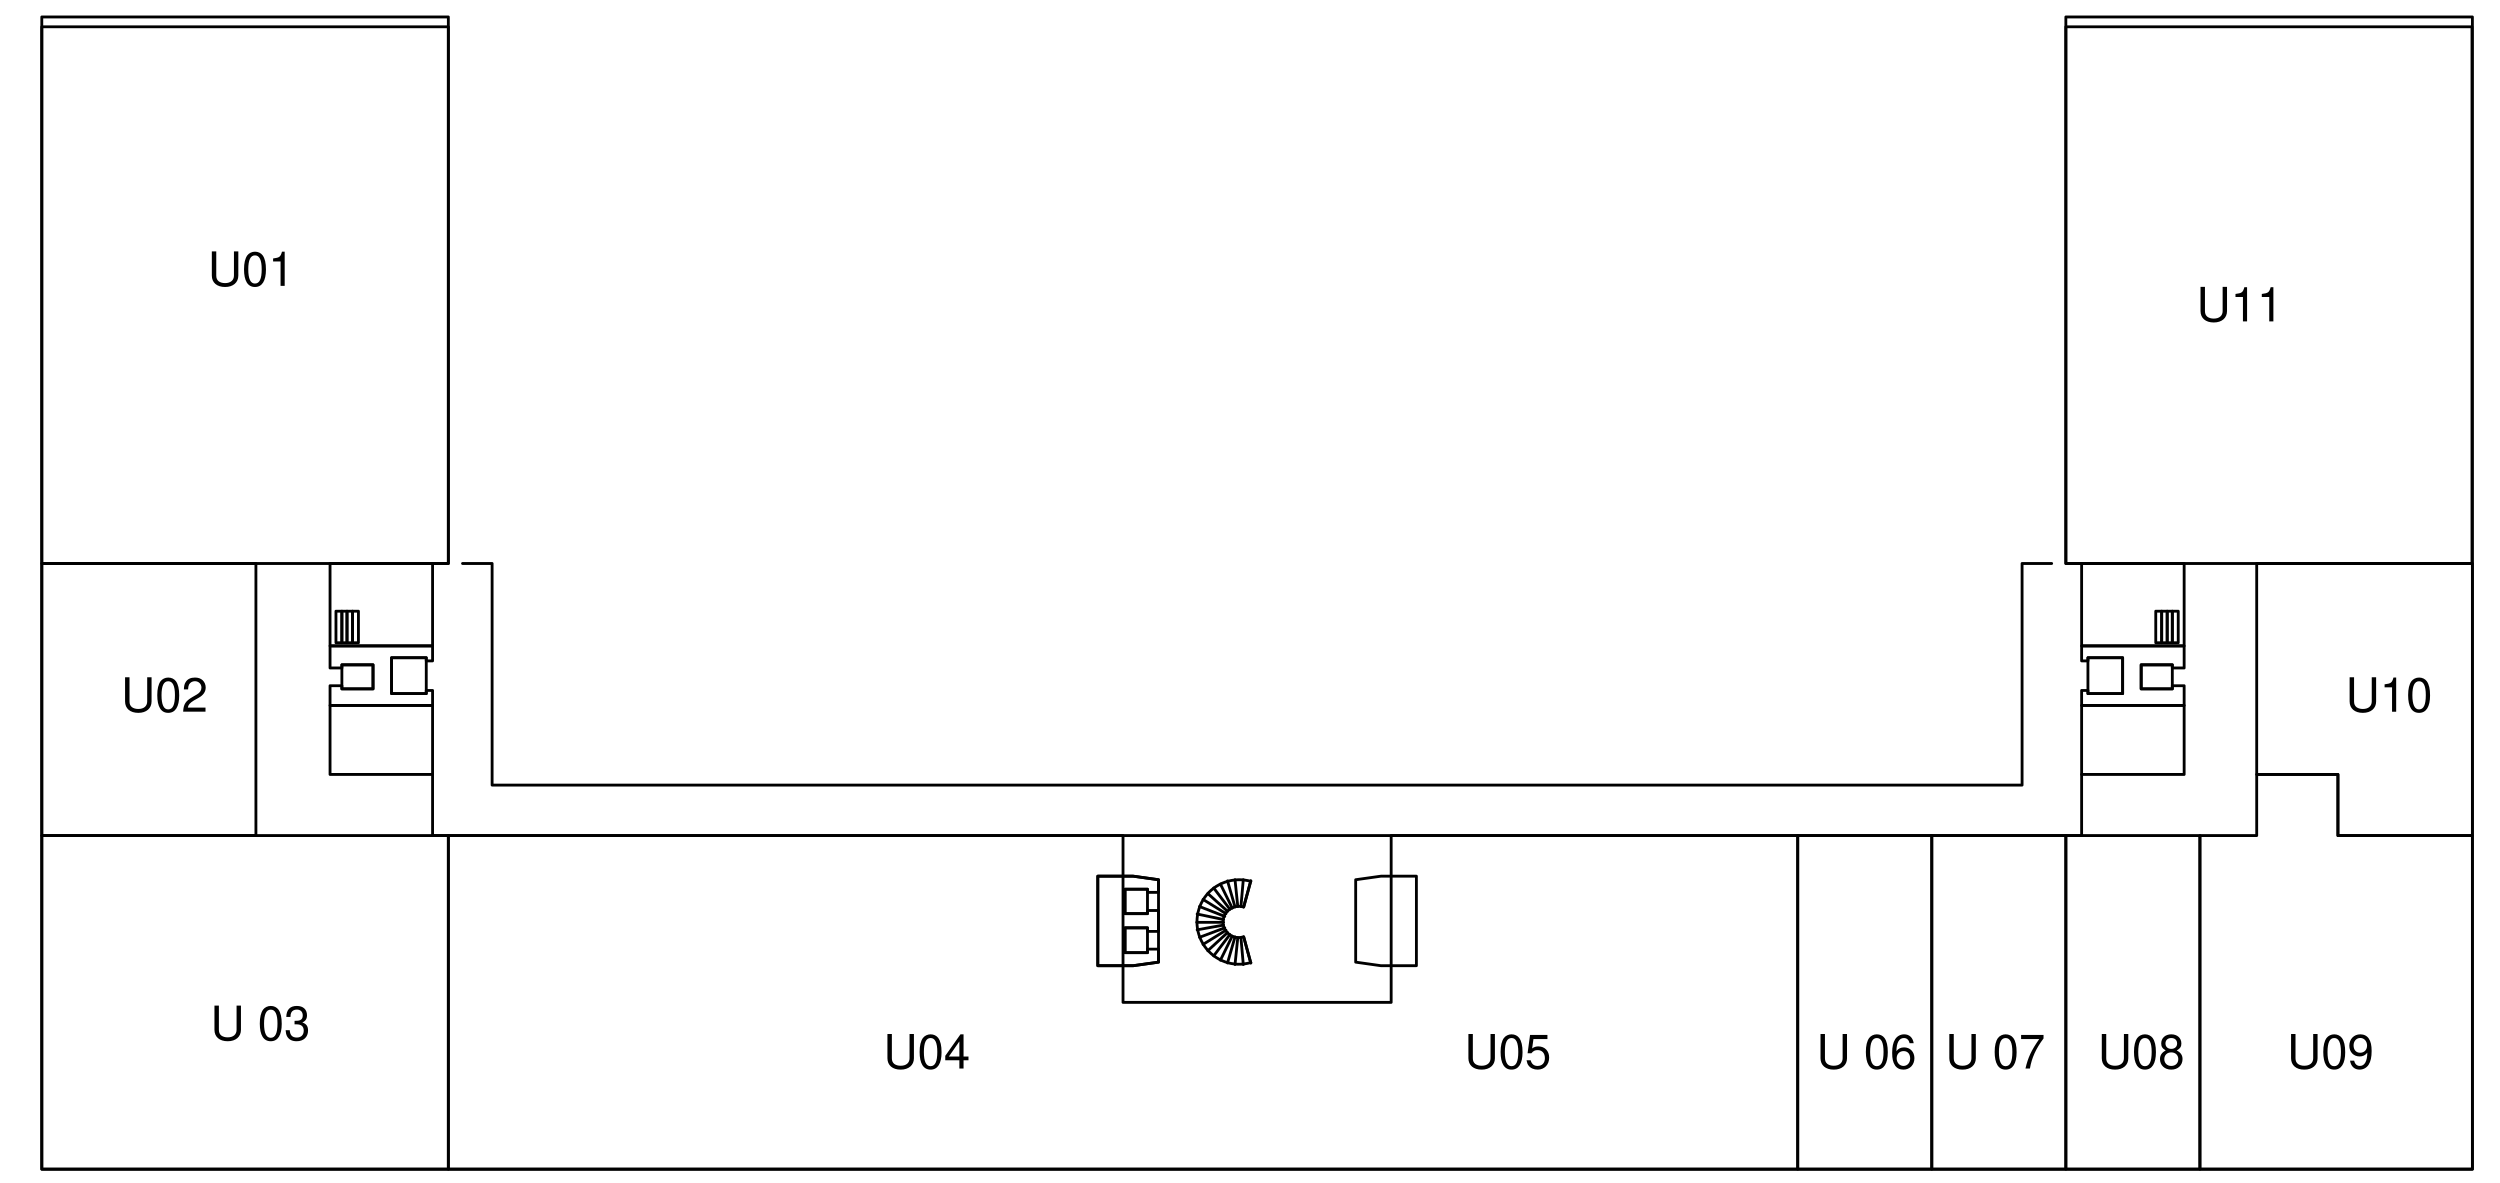
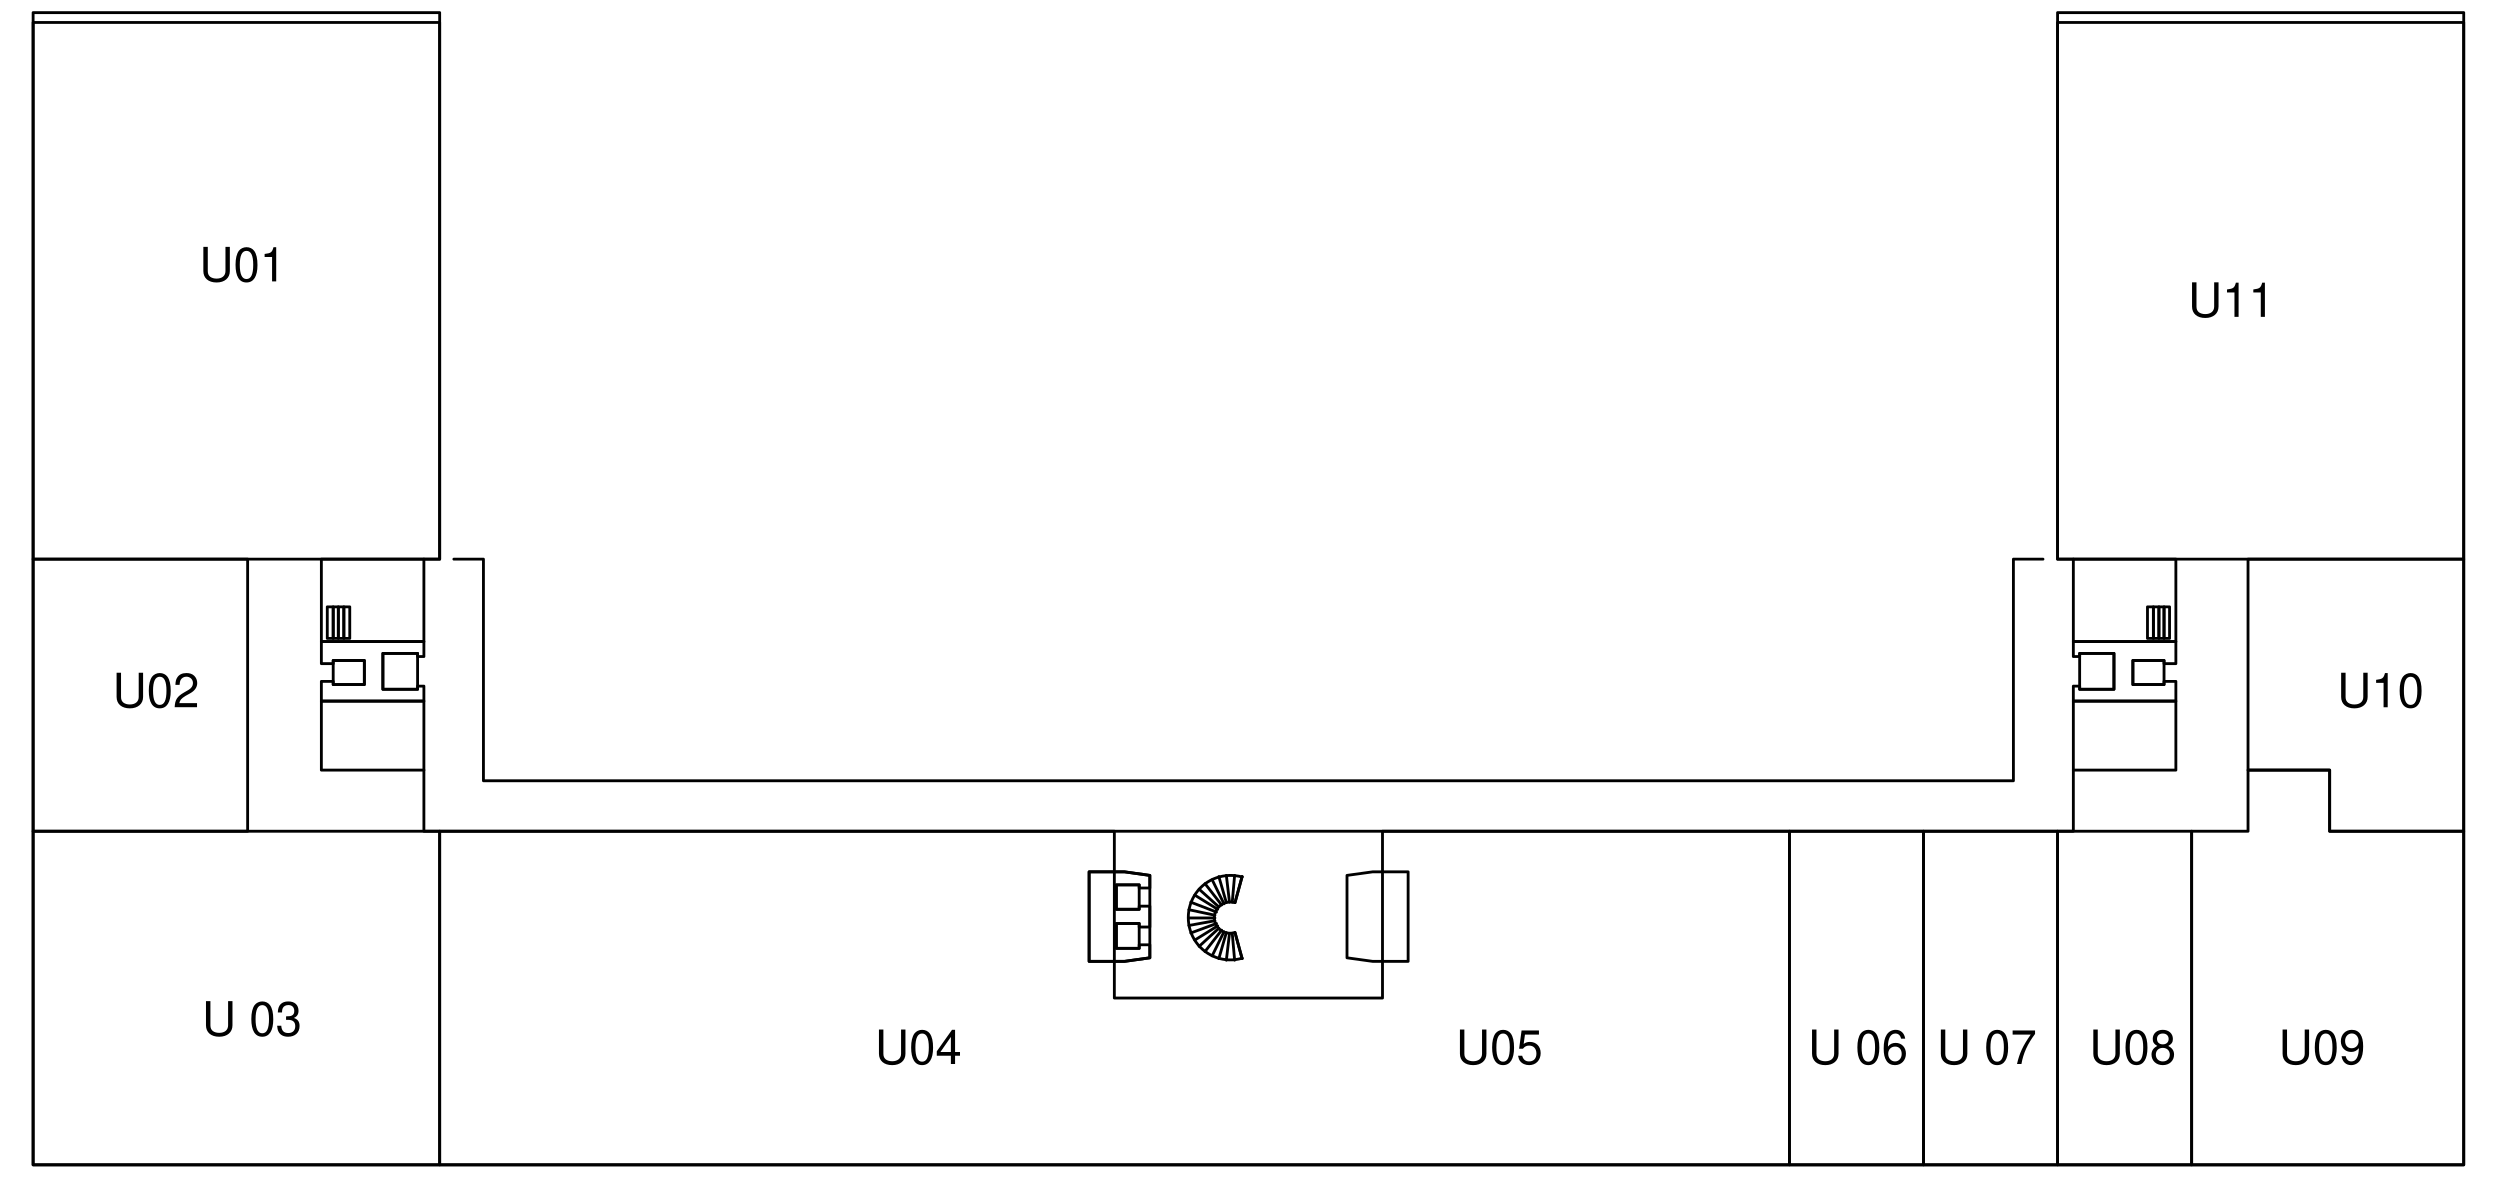
- <svg xmlns="http://www.w3.org/2000/svg" version="1.1" id="Layer_1" x="0px" y="0px" viewBox="-62 35.2 634 300" style="enable-background:new -62 35.2 634 300;" xml:space="preserve">
+ <svg xmlns="http://www.w3.org/2000/svg" version="1.1" id="Layer_1" x="0px" y="0px" viewBox="-103 148.3 634 300" style="enable-background:new -103 148.3 634 300;" xml:space="preserve">
  <style type="text/css">
	.st0{fill:none;stroke:#000000;stroke-width:0.72;stroke-linecap:round;stroke-linejoin:round;stroke-miterlimit:10;}
	.st1{fill:none;}
	.st2{font-family:'Helvetica';}
	.st3{font-size:12px;}
- 	.st4{letter-spacing:22;}
- 	.st5{letter-spacing:31;}
+ 	.st4{letter-spacing:21;}
+ 	.st5{letter-spacing:30;}
</style>
  <g id="outline">
-     <polyline class="st0" points="490.4,190.2 488.9,190.2 488.9,198.2 490.4,198.2 490.4,190.2  " />
-     <polyline class="st0" points="488.9,190.2 487.6,190.2 487.6,198.2 488.9,198.2 488.9,190.2  " />
-     <polyline class="st0" points="487.6,190.2 486.2,190.2 486.2,198.2 487.6,198.2 487.6,190.2  " />
-     <polyline class="st0" points="486.2,190.2 484.7,190.2 484.7,198.2 486.2,198.2 486.2,190.2  " />
-     <polyline class="st0" points="223.3,260.7 229,260.7 229,266.9 223.3,266.9 223.3,260.7  " />
-     <polyline class="st0" points="481,203.8 488.9,203.8 488.9,209.9 481,209.9 481,203.8  " />
-     <polyline class="st0" points="476.3,202 467.5,202 467.5,211.1 476.3,211.1 476.3,202  " />
-     <line class="st0" x1="253.4" y1="265.2" x2="255.2" y2="258.6" />
-     <line class="st0" x1="253.4" y1="272.8" x2="255.2" y2="279.4" />
-     <line class="st0" x1="253.4" y1="265.2" x2="255.2" y2="258.6" />
-     <line class="st0" x1="252.7" y1="265.1" x2="253.3" y2="258.3" />
-     <line class="st0" x1="251.9" y1="265.1" x2="251.2" y2="258.3" />
-     <line class="st0" x1="251.2" y1="265.2" x2="249.3" y2="258.6" />
-     <line class="st0" x1="250.5" y1="265.5" x2="247.5" y2="259.4" />
-     <line class="st0" x1="249.9" y1="265.8" x2="245.8" y2="260.4" />
-     <line class="st0" x1="249.3" y1="266.3" x2="244.3" y2="261.8" />
-     <line class="st0" x1="248.9" y1="266.9" x2="243.1" y2="263.3" />
-     <line class="st0" x1="248.6" y1="267.6" x2="242.2" y2="265.1" />
-     <line class="st0" x1="248.3" y1="268.4" x2="241.6" y2="267" />
-     <line class="st0" x1="248.3" y1="269.1" x2="241.5" y2="269.1" />
-     <line class="st0" x1="248.3" y1="269.8" x2="241.6" y2="271" />
-     <line class="st0" x1="248.6" y1="270.5" x2="242.2" y2="272.9" />
-     <line class="st0" x1="248.9" y1="271.1" x2="243.1" y2="274.7" />
-     <line class="st0" x1="249.3" y1="271.7" x2="244.3" y2="276.3" />
-     <line class="st0" x1="249.9" y1="272.2" x2="245.8" y2="277.6" />
-     <line class="st0" x1="250.5" y1="272.6" x2="247.5" y2="278.7" />
-     <line class="st0" x1="251.2" y1="272.8" x2="249.3" y2="279.4" />
-     <line class="st0" x1="251.9" y1="273" x2="251.2" y2="279.8" />
-     <line class="st0" x1="252.7" y1="273" x2="253.3" y2="279.8" />
-     <line class="st0" x1="253.4" y1="272.8" x2="255.2" y2="279.4" />
-     <path class="st0" d="M253.3,265.2c-1.6-0.5-3.4,0.2-4.4,1.5c-1,1.4-1,3.3,0,4.6c1,1.4,2.7,2,4.4,1.5" />
-     <path class="st0" d="M255.2,258.7c-4.4-1.2-9.1,0.4-11.7,4.1c-2.6,3.7-2.6,8.7,0,12.4c2.6,3.7,7.3,5.4,11.7,4.1" />
-     <polyline class="st0" points="281.8,279.2 288.2,280.1 297.2,280.1 297.2,257.4 288.2,257.4 281.8,258.3 281.8,279.2  " />
-     <polyline class="st0" points="488.9,203.8 488.9,204.6 491.9,204.6 491.9,199 465.9,199 465.9,202.8 467.5,202.8 467.5,202    476.3,202 476.3,211.1 467.5,211.1 467.5,210.3 465.9,210.3 465.9,214.1 491.9,214.1 491.9,209.1 488.9,209.1 488.9,209.9    481,209.9 481,203.8 488.9,203.8  " />
-     <polyline class="st0" points="223.3,276.8 229,276.8 229,270.5 223.3,270.5 223.3,276.8  " />
-     <polyline class="st0" points="231.8,261.5 231.8,258.3 225.4,257.4 216.4,257.4 216.4,280.1 225.4,280.1 231.8,279.2 231.8,275.9    229,275.9 229,276.8 223.3,276.8 223.3,270.5 229,270.5 229,271.4 231.8,271.4 231.8,266.1 229,266.1 229,266.9 223.3,266.9    223.3,260.7 229,260.7 229,261.5 231.8,261.5  " />
-     <polyline class="st0" points="465.9,231.6 491.9,231.6 491.9,214.1 465.9,214.1 465.9,231.6  " />
-     <polyline class="st0" points="465.9,199 491.9,199 491.9,178.1 465.9,178.1 465.9,199  " />
-     <polyline class="st0" points="23.2,190.2 24.7,190.2 24.7,198.2 23.2,198.2 23.2,190.2  " />
-     <polyline class="st0" points="24.7,190.2 26,190.2 26,198.2 24.7,198.2 24.7,190.2  " />
-     <polyline class="st0" points="26,190.2 27.4,190.2 27.4,198.2 26,198.2 26,190.2  " />
-     <polyline class="st0" points="27.4,190.2 28.9,190.2 28.9,198.2 27.4,198.2 27.4,190.2  " />
-     <polyline class="st0" points="32.6,203.8 24.7,203.8 24.7,209.9 32.6,209.9 32.6,203.8  " />
-     <polyline class="st0" points="37.3,202 46.1,202 46.1,211.1 37.3,211.1 37.3,202  " />
-     <polyline class="st0" points="231.8,279.2 225.4,280.1 216.4,280.1 216.4,257.4 225.4,257.4 231.8,258.3 231.8,279.2  " />
-     <polyline class="st0" points="47.7,231.6 47.7,247.1 465.9,247.1 465.9,231.6  " />
-     <polyline class="st0" points="24.7,203.8 24.7,204.6 21.7,204.6 21.7,199 47.7,199 47.7,202.8 46.1,202.8 46.1,202 37.3,202    37.3,211.1 46.1,211.1 46.1,210.3 47.7,210.3 47.7,214.1 21.7,214.1 21.7,209.1 24.7,209.1 24.7,209.9 32.6,209.9 32.6,203.8    24.7,203.8  " />
-     <polyline class="st0" points="47.7,231.6 21.7,231.6 21.7,214.1 47.7,214.1 47.7,231.6  " />
-     <polyline class="st0" points="47.7,199 21.7,199 21.7,178.1 47.7,178.1 47.7,199  " />
-     <polyline class="st0" points="458.3,178.1 450.8,178.1 450.8,234.3 62.8,234.3 62.8,178.1 55.3,178.1  " />
-     <polyline class="st0" points="465.9,178.1 461.9,178.1 461.9,39.5 565,39.5 565,331.7 -51.4,331.7 -51.4,39.5 51.7,39.5    51.7,178.1 47.7,178.1  " />
-     <polyline class="st1" points="568.5,335.3 568.5,35.1 -54.2,35.1 -54.2,335.3 568.5,335.3  " />
+     <polyline class="st0" points="447.2,302.2 445.8,302.2 445.8,310.2 447.2,310.2 447.2,302.2  " />
+     <polyline class="st0" points="445.8,302.2 444.5,302.2 444.5,310.2 445.8,310.2 445.8,302.2  " />
+     <polyline class="st0" points="444.5,302.2 443.1,302.2 443.1,310.2 444.5,310.2 444.5,302.2  " />
+     <polyline class="st0" points="443.1,302.2 441.6,302.2 441.6,310.2 443.1,310.2 443.1,302.2  " />
+     <polyline class="st0" points="180.1,372.7 185.9,372.7 185.9,378.9 180.1,378.9 180.1,372.7  " />
+     <polyline class="st0" points="437.9,315.8 445.8,315.8 445.8,321.9 437.9,321.9 437.9,315.8  " />
+     <polyline class="st0" points="433.1,314 424.4,314 424.4,323.1 433.1,323.1 433.1,314  " />
+     <line class="st0" x1="210.2" y1="377.2" x2="212" y2="370.6" />
+     <line class="st0" x1="210.2" y1="384.8" x2="212" y2="391.4" />
+     <line class="st0" x1="210.2" y1="377.2" x2="212" y2="370.6" />
+     <line class="st0" x1="209.5" y1="377.1" x2="210.1" y2="370.3" />
+     <line class="st0" x1="208.8" y1="377.1" x2="208" y2="370.3" />
+     <line class="st0" x1="208" y1="377.2" x2="206.1" y2="370.6" />
+     <line class="st0" x1="207.4" y1="377.5" x2="204.4" y2="371.4" />
+     <line class="st0" x1="206.8" y1="377.8" x2="202.6" y2="372.4" />
+     <line class="st0" x1="206.1" y1="378.3" x2="201.1" y2="373.8" />
+     <line class="st0" x1="205.8" y1="378.9" x2="200" y2="375.3" />
+     <line class="st0" x1="205.5" y1="379.6" x2="199" y2="377.1" />
+     <line class="st0" x1="205.1" y1="380.4" x2="198.5" y2="379" />
+     <line class="st0" x1="205.1" y1="381.1" x2="198.4" y2="381.1" />
+     <line class="st0" x1="205.1" y1="381.8" x2="198.5" y2="383" />
+     <line class="st0" x1="205.5" y1="382.5" x2="199" y2="384.9" />
+     <line class="st0" x1="205.8" y1="383.1" x2="200" y2="386.7" />
+     <line class="st0" x1="206.1" y1="383.7" x2="201.1" y2="388.3" />
+     <line class="st0" x1="206.8" y1="384.2" x2="202.6" y2="389.6" />
+     <line class="st0" x1="207.4" y1="384.6" x2="204.4" y2="390.7" />
+     <line class="st0" x1="208" y1="384.8" x2="206.1" y2="391.4" />
+     <line class="st0" x1="208.8" y1="385" x2="208" y2="391.8" />
+     <line class="st0" x1="209.5" y1="385" x2="210.1" y2="391.8" />
+     <line class="st0" x1="210.2" y1="384.8" x2="212" y2="391.4" />
+     <path class="st0" d="M210.1,377.2c-1.6-0.5-3.4,0.2-4.4,1.5c-1,1.4-1,3.3,0,4.6c1,1.4,2.7,2,4.4,1.5" />
+     <path class="st0" d="M212,370.7c-4.4-1.2-9.1,0.4-11.7,4.1c-2.6,3.7-2.6,8.7,0,12.4c2.6,3.7,7.3,5.4,11.7,4.1" />
+     <polyline class="st0" points="238.6,391.2 245.1,392.1 254.1,392.1 254.1,369.4 245.1,369.4 238.6,370.3 238.6,391.2  " />
+     <polyline class="st0" points="445.8,315.8 445.8,316.6 448.8,316.6 448.8,311 422.8,311 422.8,314.8 424.4,314.8 424.4,314    433.1,314 433.1,323.1 424.4,323.1 424.4,322.3 422.8,322.3 422.8,326.1 448.8,326.1 448.8,321.1 445.8,321.1 445.8,321.9    437.9,321.9 437.9,315.8 445.8,315.8  " />
+     <polyline class="st0" points="180.1,388.8 185.9,388.8 185.9,382.5 180.1,382.5 180.1,388.8  " />
+     <polyline class="st0" points="188.6,373.5 188.6,370.3 182.2,369.4 173.2,369.4 173.2,392.1 182.2,392.1 188.6,391.2 188.6,387.9    185.9,387.9 185.9,388.8 180.1,388.8 180.1,382.5 185.9,382.5 185.9,383.4 188.6,383.4 188.6,378.1 185.9,378.1 185.9,378.9    180.1,378.9 180.1,372.7 185.9,372.7 185.9,373.5 188.6,373.5  " />
+     <polyline class="st0" points="422.8,343.6 448.8,343.6 448.8,326.1 422.8,326.1 422.8,343.6  " />
+     <polyline class="st0" points="422.8,311 448.8,311 448.8,290.1 422.8,290.1 422.8,311  " />
+     <polyline class="st0" points="-20,302.2 -18.5,302.2 -18.5,310.2 -20,310.2 -20,302.2  " />
+     <polyline class="st0" points="-18.5,302.2 -17.2,302.2 -17.2,310.2 -18.5,310.2 -18.5,302.2  " />
+     <polyline class="st0" points="-17.2,302.2 -15.8,302.2 -15.8,310.2 -17.2,310.2 -17.2,302.2  " />
+     <polyline class="st0" points="-15.8,302.2 -14.3,302.2 -14.3,310.2 -15.8,310.2 -15.8,302.2  " />
+     <polyline class="st0" points="-10.6,315.8 -18.5,315.8 -18.5,321.9 -10.6,321.9 -10.6,315.8  " />
+     <polyline class="st0" points="-5.9,314 2.9,314 2.9,323.1 -5.9,323.1 -5.9,314  " />
+     <polyline class="st0" points="188.6,391.2 182.2,392.1 173.2,392.1 173.2,369.4 182.2,369.4 188.6,370.3 188.6,391.2  " />
+     <polyline class="st0" points="4.5,343.6 4.5,359.1 422.8,359.1 422.8,343.6  " />
+     <polyline class="st0" points="-18.5,315.8 -18.5,316.6 -21.5,316.6 -21.5,311 4.5,311 4.5,314.8 2.9,314.8 2.9,314 -5.9,314    -5.9,323.1 2.9,323.1 2.9,322.3 4.5,322.3 4.5,326.1 -21.5,326.1 -21.5,321.1 -18.5,321.1 -18.5,321.9 -10.6,321.9 -10.6,315.8    -18.5,315.8  " />
+     <polyline class="st0" points="4.5,343.6 -21.5,343.6 -21.5,326.1 4.5,326.1 4.5,343.6  " />
+     <polyline class="st0" points="4.5,311 -21.5,311 -21.5,290.1 4.5,290.1 4.5,311  " />
+     <polyline class="st0" points="415.1,290.1 407.6,290.1 407.6,346.3 19.6,346.3 19.6,290.1 12.1,290.1  " />
+     <polyline class="st0" points="422.8,290.1 418.8,290.1 418.8,151.5 521.8,151.5 521.8,443.7 -94.6,443.7 -94.6,151.5 8.5,151.5    8.5,290.1 4.5,290.1  " />
+     <polyline class="st1" points="525.3,447.3 525.3,147.1 -97.4,147.1 -97.4,447.3 525.3,447.3  " />
  </g>
  <g id="F1U11">
-     <polyline class="st0" points="564.9,42 461.9,42 461.9,178.1 564.9,178.1 564.9,42  " />
-     <text transform="matrix(1 0 0 1 495.0367 116.6999)" class="st2 st3">U11</text>
+     <polyline class="st0" points="521.8,154 418.8,154 418.8,290.1 521.8,290.1 521.8,154  " />
+     <text transform="matrix(1 0 0 1 451.8867 228.6575)" class="st2 st3">U11</text>
  </g>
  <g id="F1U04U05">
-     <polygon class="st0" points="290.8,247.1 290.8,289.4 256.7,289.4 222.8,289.4 222.8,247.1 51.7,247.1 51.7,331.7 256.7,331.7    393.9,331.7 393.9,247.1  " />
-     <text transform="matrix(1 0 0 1 162.0365 306.1778)" class="st2 st3">U04       </text>
-     <text transform="matrix(1 0 0 1 207.4365 306.1778)" class="st2 st3 st4"> </text>
-     <text transform="matrix(1 0 0 1 234.0365 306.1778)" class="st2 st3 st5">  </text>
-     <text transform="matrix(1 0 0 1 306.0365 306.1778)" class="st2 st3"> U05</text>
+     <polygon class="st0" points="247.6,359.1 247.6,401.4 213.6,401.4 179.6,401.4 179.6,359.1 8.5,359.1 8.5,443.7 213.6,443.7    350.8,443.7 350.8,359.1  " />
+     <text transform="matrix(1 0 0 1 118.8865 418.1354)" class="st2 st3">U04       </text>
+     <text transform="matrix(1 0 0 1 164.2865 418.1354)" class="st2 st3 st4"> </text>
+     <text transform="matrix(1 0 0 1 190.8865 418.1354)" class="st2 st3 st5">  </text>
+     <text transform="matrix(1 0 0 1 262.8865 418.1354)" class="st2 st3"> U05</text>
  </g>
  <g id="F1U02">
-     <polyline class="st0" points="2.9,247.1 -51.4,247.1 -51.4,178.1 2.9,178.1 2.9,247.1  " />
-     <text transform="matrix(1 0 0 1 -31.2968 215.6999)" class="st2 st3">U02</text>
+     <polyline class="st0" points="-40.2,359.1 -94.6,359.1 -94.6,290.1 -40.2,290.1 -40.2,359.1  " />
+     <text transform="matrix(1 0 0 1 -74.4468 327.6575)" class="st2 st3">U02</text>
  </g>
-   <g id="F01U03">
-     <polyline class="st0" points="-51.4,247.1 51.7,247.1 51.7,331.7 -51.4,331.7 -51.4,247.1  " />
-     <text transform="matrix(1 0 0 1 -8.6298 298.9776)" class="st2 st3">U 03</text>
+   <g id="F1U03">
+     <polyline class="st0" points="-94.6,359.1 8.5,359.1 8.5,443.7 -94.6,443.7 -94.6,359.1  " />
+     <text transform="matrix(1 0 0 1 -51.7798 410.9352)" class="st2 st3">U 03</text>
  </g>
  <g id="F1U10">
-     <polyline class="st0" points="510.3,231.6 510.3,178.1 565,178.1 565,247.1 530.9,247.1 530.9,231.6 510.3,231.6  " />
-     <text transform="matrix(1 0 0 1 532.85 215.6999)" class="st2 st3">U10</text>
+     <polyline class="st0" points="467.1,343.6 467.1,290.1 521.8,290.1 521.8,359.1 487.8,359.1 487.8,343.6 467.1,343.6  " />
+     <text transform="matrix(1 0 0 1 489.7 327.6575)" class="st2 st3">U10</text>
  </g>
  <g id="F1U09">
-     <text transform="matrix(1 0 0 1 518 306.1778)" class="st2 st3">U09</text>
-     <polyline class="st0" points="495.9,247.1 495.9,331.7 565,331.7 565,247.1 530.9,247.1 530.9,231.6 510.3,231.6 510.3,247.1    495.9,247.1  " />
+     <text transform="matrix(1 0 0 1 474.85 418.1354)" class="st2 st3">U09</text>
+     <polyline class="st0" points="452.8,359.1 452.8,443.7 521.8,443.7 521.8,359.1 487.8,359.1 487.8,343.6 467.1,343.6 467.1,359.1    452.8,359.1  " />
  </g>
  <g id="F1U06">
-     <polyline class="st0" points="393.9,247.1 427.9,247.1 427.9,331.7 393.9,331.7 393.9,247.1  " />
-     <text transform="matrix(1 0 0 1 398.667 306.1778)" class="st2 st3">U 06</text>
+     <polyline class="st0" points="350.8,359.1 384.8,359.1 384.8,443.7 350.8,443.7 350.8,359.1  " />
+     <text transform="matrix(1 0 0 1 355.517 418.1354)" class="st2 st3">U 06</text>
  </g>
  <g id="F1U07">
-     <polyline class="st0" points="427.9,331.7 461.9,331.7 461.9,247.1 427.9,247.1 427.9,331.7  " />
-     <text transform="matrix(1 0 0 1 431.333 306.1778)" class="st2 st3">U 07</text>
+     <polyline class="st0" points="384.8,443.7 418.8,443.7 418.8,359.1 384.8,359.1 384.8,443.7  " />
+     <text transform="matrix(1 0 0 1 388.183 418.1354)" class="st2 st3">U 07</text>
  </g>
  <g id="F1U01">
-     <polyline class="st0" points="-51.4,178.1 51.7,178.1 51.7,42 -51.4,42 -51.4,178.1  " />
-     <text transform="matrix(1 0 0 1 -9.2968 107.6999)" class="st2 st3">U01</text>
+     <polyline class="st0" points="-94.6,290.1 8.5,290.1 8.5,154 -94.6,154 -94.6,290.1  " />
+     <text transform="matrix(1 0 0 1 -52.4468 219.6575)" class="st2 st3">U01</text>
  </g>
  <g id="F1U08">
-     <polyline class="st0" points="461.9,331.7 495.9,331.7 495.9,247.1 461.9,247.1 461.9,331.7  " />
-     <text transform="matrix(1 0 0 1 470 306.1778)" class="st2 st3">U08</text>
+     <polyline class="st0" points="418.8,443.7 452.8,443.7 452.8,359.1 418.8,359.1 418.8,443.7  " />
+     <text transform="matrix(1 0 0 1 426.85 418.1354)" class="st2 st3">U08</text>
  </g>
</svg>
